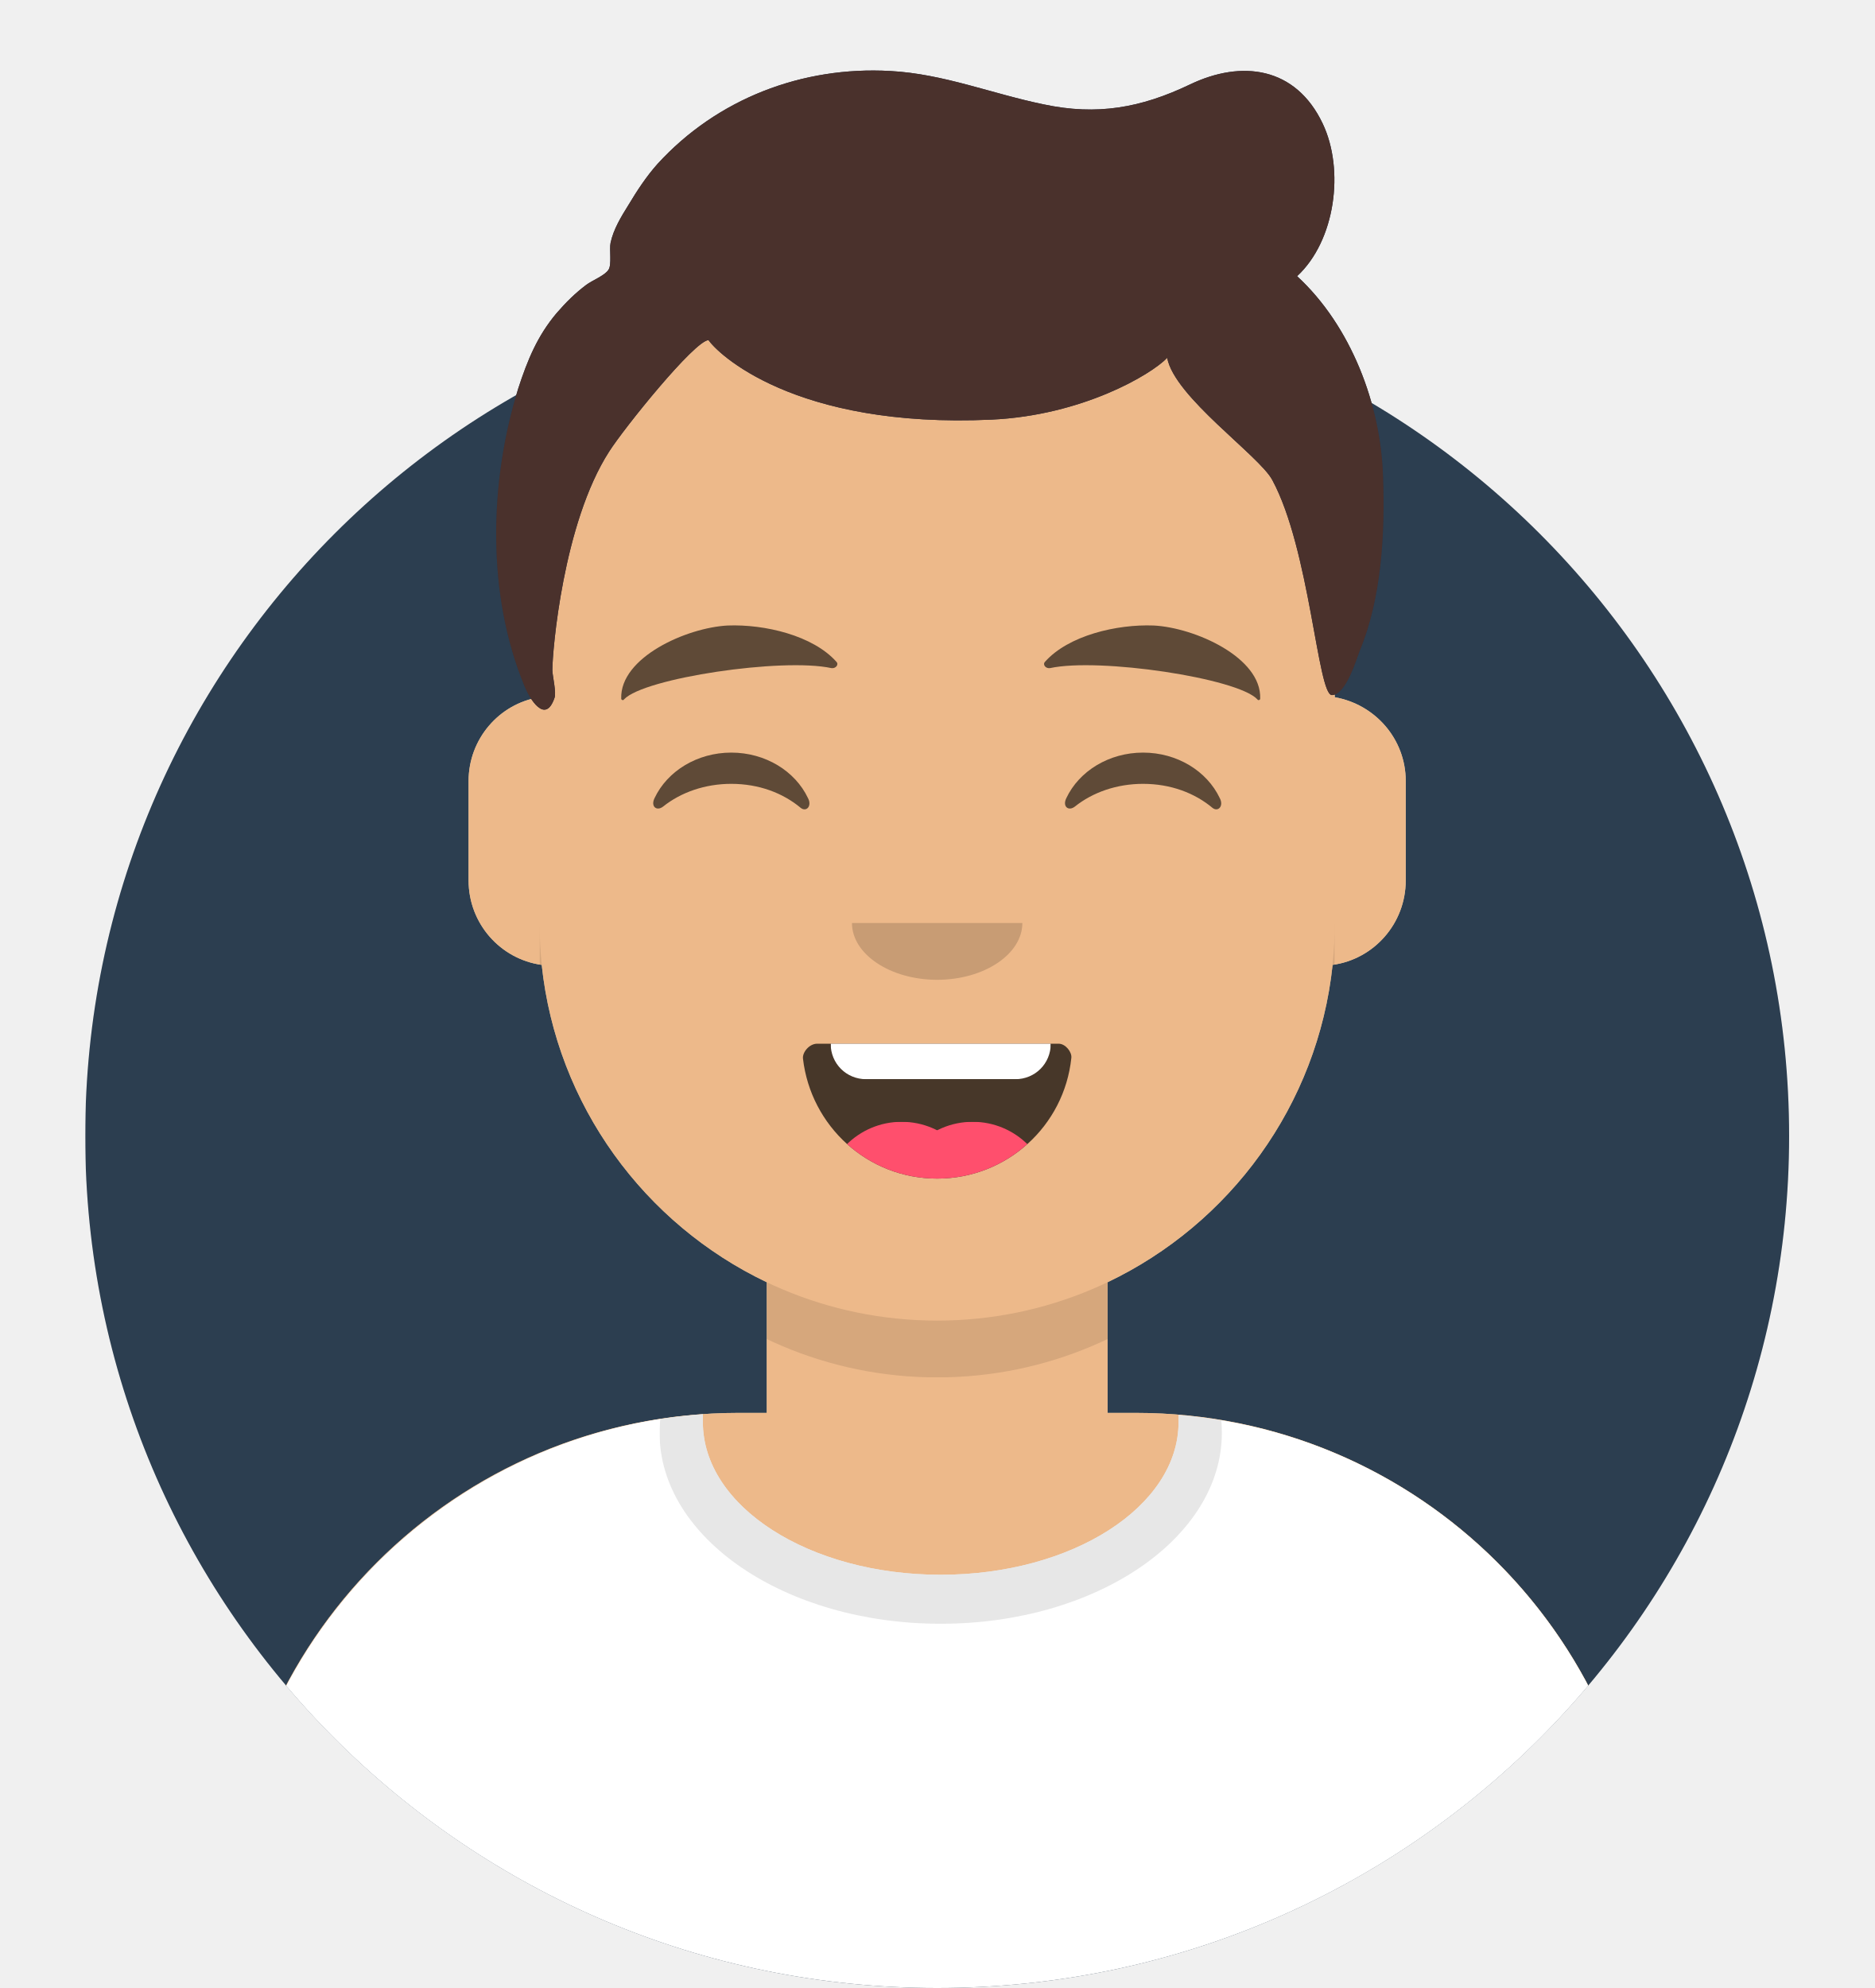
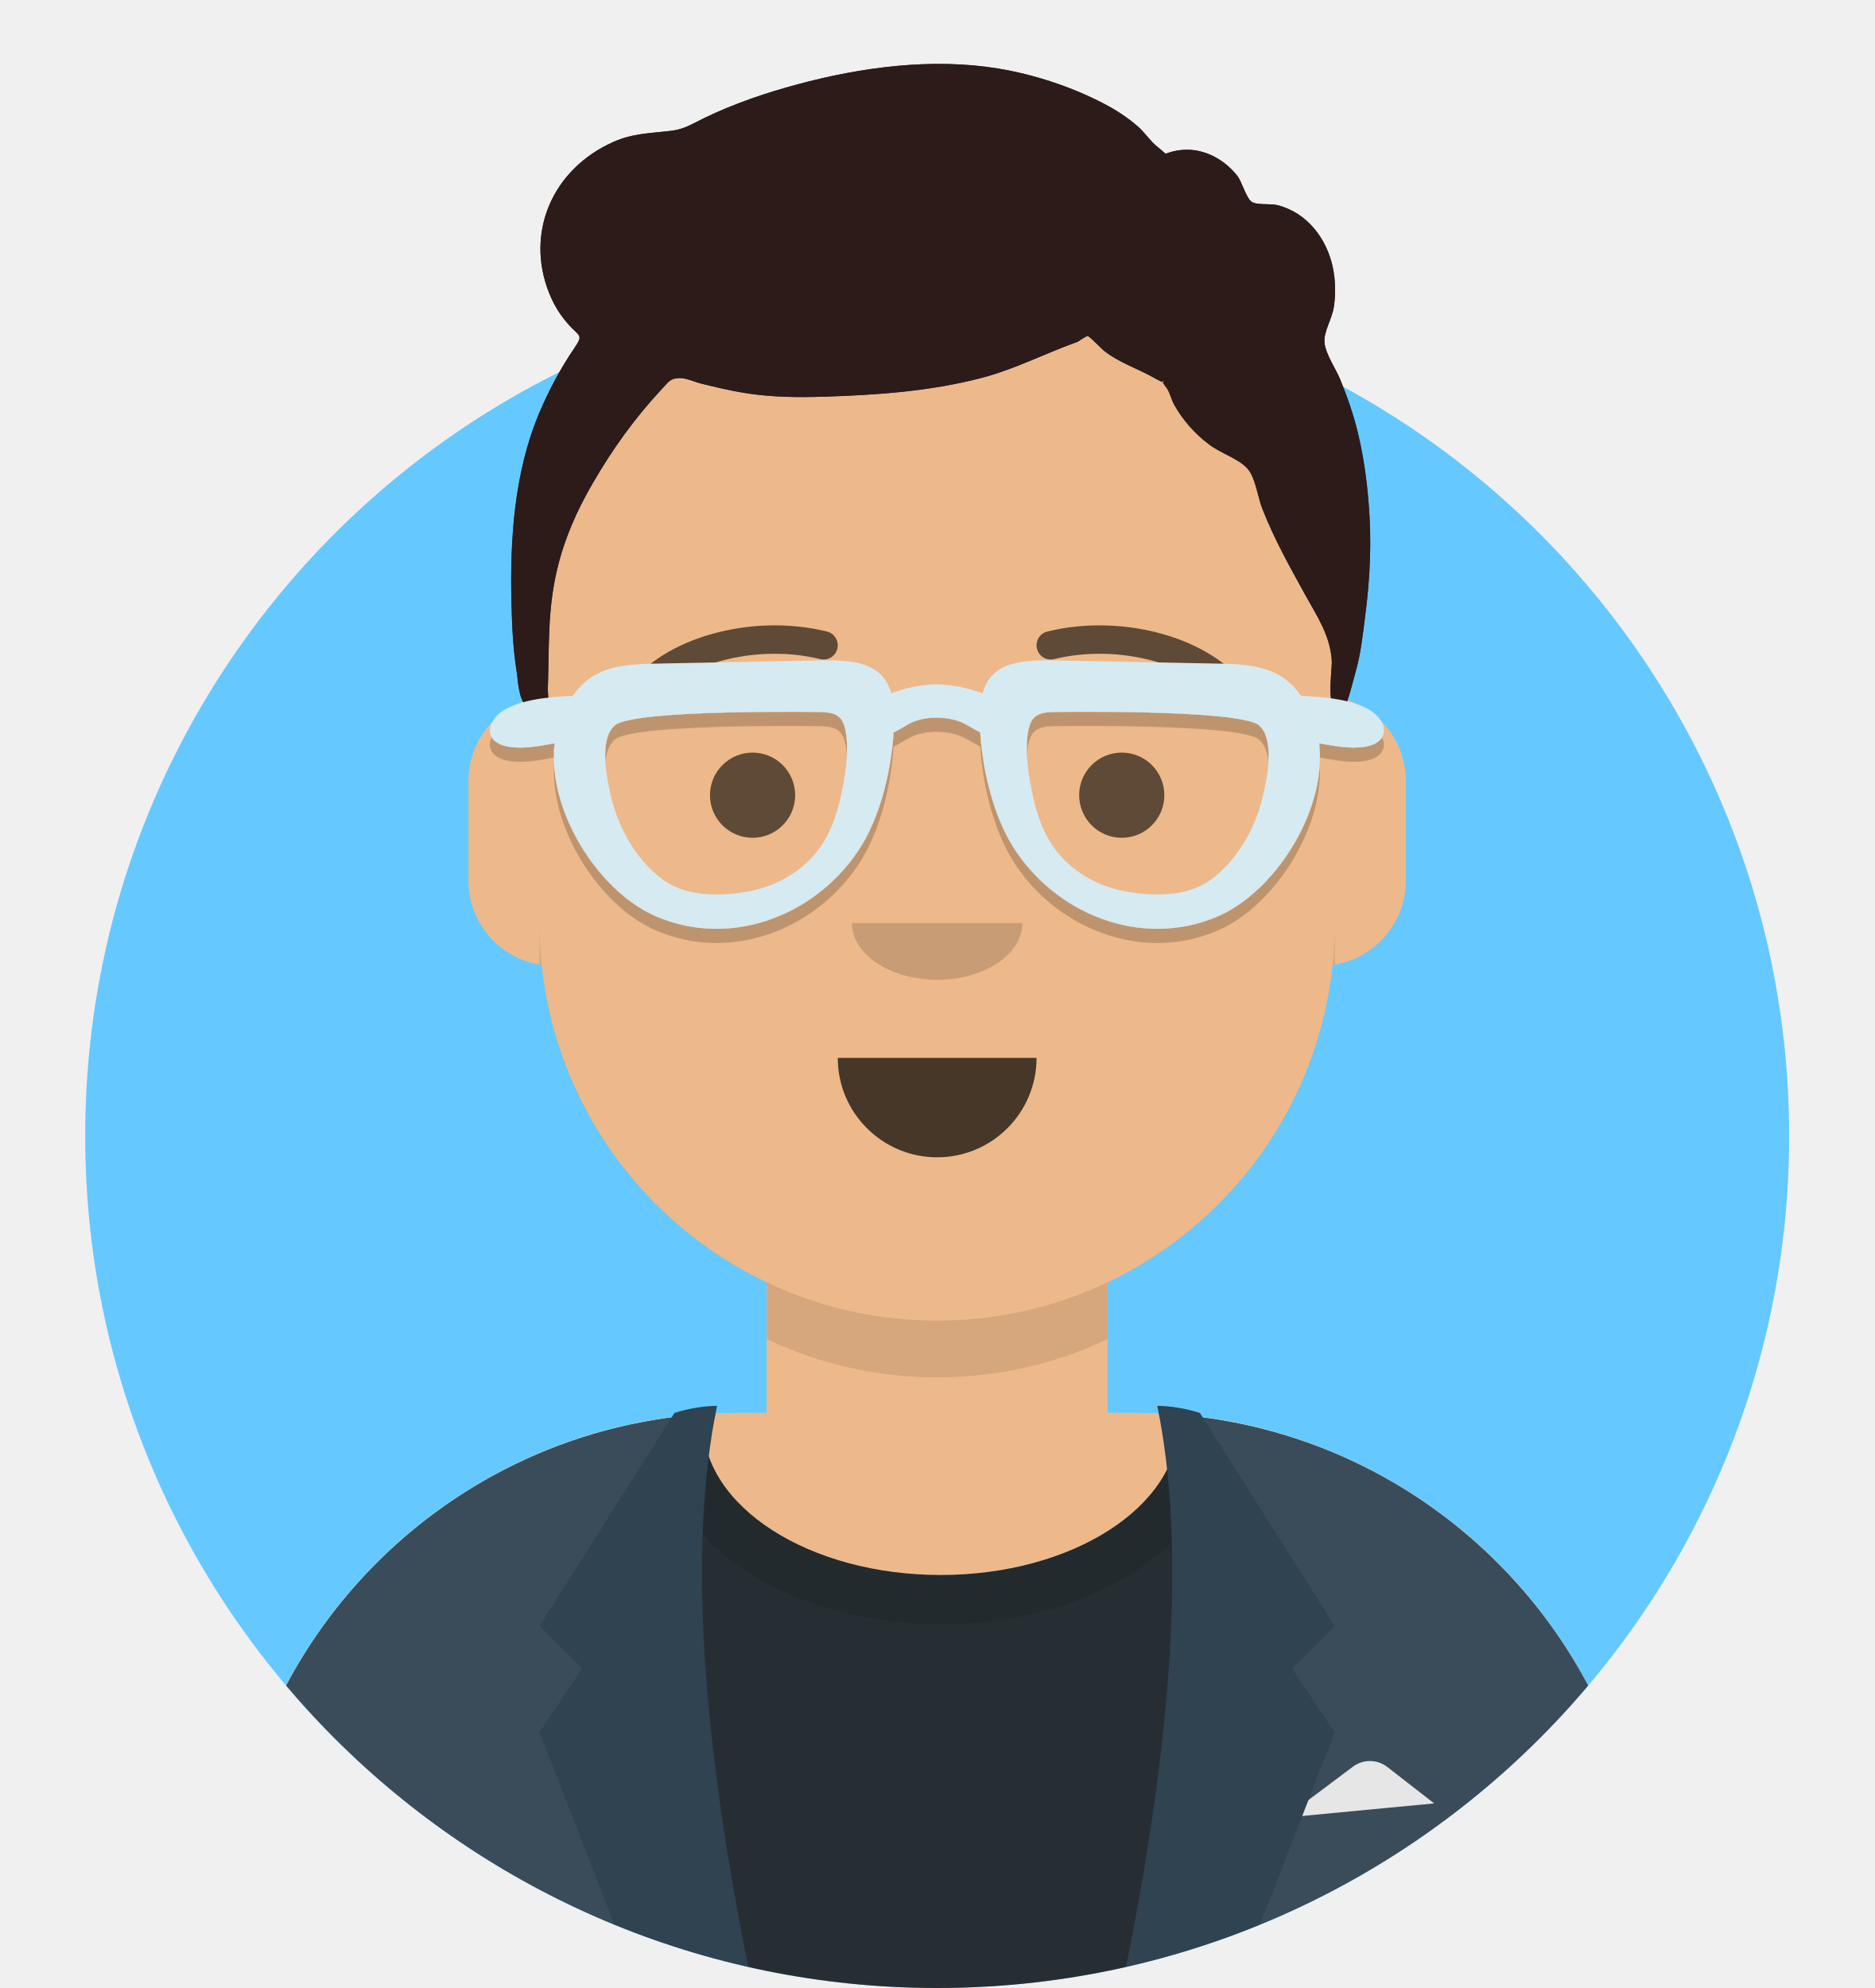
- <svg xmlns="http://www.w3.org/2000/svg" version="1.1" id="Layer_1" x="0px" y="0px" viewBox="0 0 264 280" style="enable-background:new 0 0 264 280;" xml:space="preserve">
-   <style type="text/css">
- 	.st0{fill-rule:evenodd;clip-rule:evenodd;fill:#E6E6E6;}
- 	.st1{filter:url(#Adobe_OpacityMaskFilter);}
- 	.st2{fill-rule:evenodd;clip-rule:evenodd;fill:#FFFFFF;}
- 	.st3{mask:url(#mask-2_1_);}
- 	.st4{fill-rule:evenodd;clip-rule:evenodd;fill:#2C3E50;}
- 	.st5{filter:url(#Adobe_OpacityMaskFilter_1_);}
- 	.st6{mask:url(#mask-4_1_);}
- 	.st7{fill-rule:evenodd;clip-rule:evenodd;fill:#D0C6AC;}
- 	.st8{filter:url(#Adobe_OpacityMaskFilter_2_);}
- 	.st9{mask:url(#mask-6_1_);}
- 	.st10{fill-rule:evenodd;clip-rule:evenodd;fill:#EDB98A;}
- 	.st11{filter:url(#Adobe_OpacityMaskFilter_3_);}
- 	.st12{mask:url(#mask-6_2_);fill-rule:evenodd;clip-rule:evenodd;fill-opacity:0.1;}
- 	.st13{filter:url(#Adobe_OpacityMaskFilter_4_);}
- 	.st14{mask:url(#react-mask-952_1_);}
- 	.st15{filter:url(#Adobe_OpacityMaskFilter_5_);}
- 	.st16{opacity:0.6;mask:url(#react-mask-952_2_);}
- 	.st17{fill-rule:evenodd;clip-rule:evenodd;fill-opacity:0.16;}
- 	.st18{fill-rule:evenodd;clip-rule:evenodd;fill-opacity:0.7;}
- 	.st19{filter:url(#Adobe_OpacityMaskFilter_6_);}
- 	.st20{mask:url(#react-mask-934_1_);fill-rule:evenodd;clip-rule:evenodd;fill:#FFFFFF;}
- 	.st21{filter:url(#Adobe_OpacityMaskFilter_7_);}
- 	.st22{mask:url(#react-mask-934_2_);}
- 	.st23{fill-rule:evenodd;clip-rule:evenodd;fill:#FF4F6D;}
- 	.st24{fill-rule:evenodd;clip-rule:evenodd;fill-opacity:0.6;}
- 	.st25{filter:url(#Adobe_OpacityMaskFilter_8_);}
- 	.st26{mask:url(#react-mask-925_1_);}
- 	.st27{fill-rule:evenodd;clip-rule:evenodd;fill:#28354B;}
- 	.st28{filter:url(#Adobe_OpacityMaskFilter_9_);}
- 	.st29{mask:url(#react-mask-924_1_);}
- 	.st30{fill-rule:evenodd;clip-rule:evenodd;fill:#4A312C;}
- </style>
-   <g>
-     <g transform="translate(-825, -1100)">
+ <svg xmlns="http://www.w3.org/2000/svg" xmlns:xlink="http://www.w3.org/1999/xlink" width="264px" height="280px" viewBox="0 0 264 280" version="1.1">
+   <defs>
+     <circle id="path-1" cx="120" cy="120" r="120" />
+     <path d="M12,160 C12,226.274 65.726,280 132,280 C198.274,280 252,226.274 252,160 L264,160 L264,-1.42108547e-14 L-3.19744231e-14,-1.42108547e-14 L-3.19744231e-14,160 L12,160 Z" id="path-3" />
+     <path d="M124,144.611 L124,163 L128,163 L128,163 C167.765,163 200,195.235 200,235 L200,244 L0,244 L0,235 C-4.86974701e-15,195.235 32.235,163 72,163 L72,163 L76,163 L76,144.611 C58.763,136.422 46.372,119.687 44.305,99.881 C38.48,99.058 34,94.052 34,88 L34,74 C34,68.054 38.325,63.118 44,62.166 L44,56 L44,56 C44,25.072 69.072,5.68137151e-15 100,0 L100,0 L100,0 C130.928,-5.68137151e-15 156,25.072 156,56 L156,62.166 C161.675,63.118 166,68.054 166,74 L166,88 C166,94.052 161.52,99.058 155.695,99.881 C153.628,119.687 141.237,136.422 124,144.611 Z" id="path-5" />
+   </defs>
+   <g id="Avataaar" stroke="none" stroke-width="1" fill="none" fill-rule="evenodd">
+     <g transform="translate(-825, -1100)" id="Avataaar/Circle">
      <g transform="translate(825, 1100)">
-         <g id="Circle" transform="translate(12, 40)">
-           <g id="Circle-Background">
-             <circle class="st0" cx="120" cy="120" r="120" />
-           </g>
-           <defs>
-             <filter id="Adobe_OpacityMaskFilter" filterUnits="userSpaceOnUse" x="0" y="0" width="240" height="240">
-               <feColorMatrix type="matrix" values="1 0 0 0 0  0 1 0 0 0  0 0 1 0 0  0 0 0 1 0" />
-             </filter>
-           </defs>
-           <mask maskUnits="userSpaceOnUse" x="0" y="0" width="240" height="240" id="mask-2_1_">
-             <g class="st1">
-               <circle id="path-1_1_" class="st2" cx="120" cy="120" r="120" />
-             </g>
+         <g id="Circle" stroke-width="1" fill-rule="evenodd" transform="translate(12, 40)">
+           <mask id="mask-2" fill="white">
+             <use xlink:href="#path-1" />
          </mask>
-           <g class="st3">
-             <rect class="st4" width="240" height="240" />
+           <use id="Circle-Background" fill="#E6E6E6" xlink:href="#path-1" />
+           <g id="Color/Palette/Blue-01" mask="url(#mask-2)" fill="#65C9FF">
+             <rect id="🖍Color" x="0" y="0" width="240" height="240" />
          </g>
        </g>
-         <g id="Mask">
- 			</g>
-         <defs>
-           <filter id="Adobe_OpacityMaskFilter_1_" filterUnits="userSpaceOnUse" x="-1" y="0" width="265" height="280">
-             <feColorMatrix type="matrix" values="1 0 0 0 0  0 1 0 0 0  0 0 1 0 0  0 0 0 1 0" />
-           </filter>
-         </defs>
-         <mask maskUnits="userSpaceOnUse" x="-1" y="0" width="265" height="280" id="mask-4_1_">
-           <g class="st5">
-             <path id="path-3_1_" class="st2" d="M12,160c0,66.3,53.7,120,120,120s120-53.7,120-120h12V0H0v160H12z" />
-           </g>
+         <mask id="mask-4" fill="white">
+           <use xlink:href="#path-3" />
        </mask>
-         <g id="Avataaar" class="st6">
+         <g id="Mask" />
+         <g id="Avataaar" stroke-width="1" fill-rule="evenodd" mask="url(#mask-4)">
          <g id="Body" transform="translate(32, 36)">
-             <g>
-               <path class="st7" d="M124,144.6V163h4l0,0c39.8,0,72,32.2,72,72v9H0v-9c0-39.8,32.2-72,72-72l0,0h4v-18.4        c-17.2-8.2-29.6-24.9-31.7-44.7C38.5,99.1,34,94.1,34,88V74c0-5.9,4.3-10.9,10-11.8V56l0,0c0-30.9,25.1-56,56-56l0,0l0,0        c30.9,0,56,25.1,56,56v6.2c5.7,1,10,5.9,10,11.8v14c0,6.1-4.5,11.1-10.3,11.9C153.6,119.7,141.2,136.4,124,144.6z" />
-             </g>
-             <defs>
-               <filter id="Adobe_OpacityMaskFilter_2_" filterUnits="userSpaceOnUse" x="-32" y="0" width="264" height="244">
-                 <feColorMatrix type="matrix" values="1 0 0 0 0  0 1 0 0 0  0 0 1 0 0  0 0 0 1 0" />
-               </filter>
-             </defs>
-             <mask maskUnits="userSpaceOnUse" x="-32" y="0" width="264" height="244" id="mask-6_1_">
-               <g class="st8">
-                 <path id="path-5_1_" class="st2" d="M124,144.6V163h4l0,0c39.8,0,72,32.2,72,72v9H0v-9c0-39.8,32.2-72,72-72l0,0h4v-18.4         c-17.2-8.2-29.6-24.9-31.7-44.7C38.5,99.1,34,94.1,34,88V74c0-5.9,4.3-10.9,10-11.8V56l0,0c0-30.9,25.1-56,56-56l0,0l0,0         c30.9,0,56,25.1,56,56v6.2c5.7,1,10,5.9,10,11.8v14c0,6.1-4.5,11.1-10.3,11.9C153.6,119.7,141.2,136.4,124,144.6z" />
-               </g>
+             <mask id="mask-6" fill="white">
+               <use xlink:href="#path-5" />
            </mask>
-             <g class="st9">
-               <g id="Color" transform="translate(-32, 0)">
-                 <rect class="st10" width="264" height="244" />
+             <use fill="#D0C6AC" xlink:href="#path-5" />
+             <g id="Skin/👶🏽-03-Brown" mask="url(#mask-6)" fill="#EDB98A">
+               <g transform="translate(-32, 0)" id="Color">
+                 <rect x="0" y="0" width="264" height="244" />
              </g>
            </g>
+             <path d="M156,79 L156,102 C156,132.928 130.928,158 100,158 C69.072,158 44,132.928 44,102 L44,79 L44,94 C44,124.928 69.072,150 100,150 C130.928,150 156,124.928 156,94 L156,79 Z" id="Neck-Shadow" fill-opacity="0.1" fill="#000000" mask="url(#mask-6)" />
+           </g>
+           <g id="Clothing/Blazer-+-Shirt" transform="translate(0, 170)">
            <defs>
-               <filter id="Adobe_OpacityMaskFilter_3_" filterUnits="userSpaceOnUse" x="44" y="79" width="112" height="79">
-                 <feColorMatrix type="matrix" values="1 0 0 0 0  0 1 0 0 0  0 0 1 0 0  0 0 0 1 0" />
-               </filter>
+               <path d="M133.96,0.295 C170.936,3.325 200,34.294 200,72.052 L200,81 L0,81 L0,72.052 C1.22536245e-14,33.953 29.592,2.765 67.045,0.22 C67.015,0.593 67,0.969 67,1.348 C67,13.211 81.998,22.828 100.5,22.828 C119.002,22.828 134,13.211 134,1.348 C134,0.995 133.987,0.644 133.96,0.295 Z" id="react-path-34" />
            </defs>
-             <mask maskUnits="userSpaceOnUse" x="44" y="79" width="112" height="79" id="mask-6_2_">
-               <g class="st11">
-                 <path id="path-5_2_" class="st2" d="M124,144.6V163h4l0,0c39.8,0,72,32.2,72,72v9H0v-9c0-39.8,32.2-72,72-72l0,0h4v-18.4         c-17.2-8.2-29.6-24.9-31.7-44.7C38.5,99.1,34,94.1,34,88V74c0-5.9,4.3-10.9,10-11.8V56l0,0c0-30.9,25.1-56,56-56l0,0l0,0         c30.9,0,56,25.1,56,56v6.2c5.7,1,10,5.9,10,11.8v14c0,6.1-4.5,11.1-10.3,11.9C153.6,119.7,141.2,136.4,124,144.6z" />
+             <g id="Shirt" transform="translate(32, 29)">
+               <mask id="react-mask-35" fill="white">
+                 <use xlink:href="#react-path-34" />
+               </mask>
+               <use id="Clothes" fill="#E6E6E6" xlink:href="#react-path-34" />
+               <g id="Color/Palette/Black" mask="url(#react-mask-35)" fill="#262E33">
+                 <g transform="translate(-32, -29)" id="🖍Color">
+                   <rect x="0" y="0" width="264" height="110" />
+                 </g>
              </g>
-             </mask>
-             <path id="Neck-Shadow" class="st12" d="M156,79v23c0,30.9-25.1,56-56,56s-56-25.1-56-56V79v15c0,30.9,25.1,56,56,56       s56-25.1,56-56V79z" />
+               <g id="Shadowy" opacity="0.6" mask="url(#react-mask-35)" fill-opacity="0.16" fill="#000000">
+                 <g transform="translate(60, -25)" id="Hola-👋🏼">
+                   <ellipse cx="40.5" cy="27.848" rx="39.635" ry="26.914" />
+                 </g>
+               </g>
+             </g>
+             <g id="Blazer" transform="translate(32, 28)">
+               <path d="M68.785,1.122 C30.512,2.804 -1.89486556e-14,34.365 -1.42108547e-14,73.052 L0,73.052 L0,82 L69.362,82 C65.961,69.92 64,55.709 64,40.5 C64,26.173 65.74,12.731 68.785,1.122 Z M131.638,82 L200,82 L200,73.052 C200,34.707 170.025,3.363 132.229,1.174 C135.265,12.771 137,26.194 137,40.5 C137,55.709 135.039,69.92 131.638,82 Z" id="Saco" fill="#3A4C5A" />
+               <path d="M149,58 L158.556,50.833 L158.556,50.833 C159.999,49.751 161.988,49.768 163.412,50.876 L170,56 L149,58 Z" id="Pocket-hanky" fill="#E6E6E6" />
+               <path d="M69,1.13686838e-13 C65,19.333 66.667,46.667 74,82 L58,82 L44,46 L50,37 L44,31 L63,1 C65.028,0.369 67.028,0.036 69,1.13686838e-13 Z" id="Wing" fill="#2F4351" />
+               <path d="M151,1.13686838e-13 C147,19.333 148.667,46.667 156,82 L140,82 L126,46 L132,37 L126,31 L145,1 C147.028,0.369 149.028,0.036 151,1.13686838e-13 Z" id="Wing" fill="#2F4351" transform="translate(141, 41) scale(-1, 1) translate(-141, -41) " />
+             </g>
          </g>
-           <g transform="translate(0, 170)">
-             <g id="Clothes">
-               <path class="st0" d="M166,29.3c37,3,66,34,66,71.8v8.9H32v-8.9C32,63,61.6,31.8,99,29.2c0,0.4,0,0.7,0,1.1        c0,11.9,15,21.5,33.5,21.5S166,42.2,166,30.3C166,30,166,29.6,166,29.3z" />
+           <g id="Face" transform="translate(76, 82)" fill="#000000">
+             <g id="Mouth/Default" transform="translate(2, 52)" fill-opacity="0.7">
+               <path d="M40,15 C40,22.732 46.268,29 54,29 L54,29 C61.732,29 68,22.732 68,15" id="Mouth" />
            </g>
-             <defs>
-               <filter id="Adobe_OpacityMaskFilter_4_" filterUnits="userSpaceOnUse" x="0" y="0" width="264" height="110">
-                 <feColorMatrix type="matrix" values="1 0 0 0 0  0 1 0 0 0  0 0 1 0 0  0 0 0 1 0" />
-               </filter>
-             </defs>
-             <mask maskUnits="userSpaceOnUse" x="0" y="0" width="264" height="110" id="react-mask-952_1_">
-               <g class="st13">
-                 <path id="react-path-951_1_" class="st2" d="M166,29.3c37,3,66,34,66,71.8v8.9H32v-8.9C32,63,61.6,31.8,99,29.2         c0,0.4,0,0.7,0,1.1c0,11.9,15,21.5,33.5,21.5S166,42.2,166,30.3C166,30,166,29.6,166,29.3z" />
-               </g>
-             </mask>
-             <g class="st14">
-               <rect class="st2" width="264" height="110" />
+             <g id="Nose/Default" transform="translate(28, 40)" fill-opacity="0.16">
+               <path d="M16,8 C16,12.418 21.373,16 28,16 L28,16 C34.627,16 40,12.418 40,8" id="Nose" />
            </g>
-             <defs>
-               <filter id="Adobe_OpacityMaskFilter_5_" filterUnits="userSpaceOnUse" x="92.9" y="4.9" width="79.3" height="53.8">
-                 <feColorMatrix type="matrix" values="1 0 0 0 0  0 1 0 0 0  0 0 1 0 0  0 0 0 1 0" />
-               </filter>
-             </defs>
-             <mask maskUnits="userSpaceOnUse" x="92.9" y="4.9" width="79.3" height="53.8" id="react-mask-952_2_">
-               <g class="st15">
-                 <path id="react-path-951_2_" class="st2" d="M166,29.3c37,3,66,34,66,71.8v8.9H32v-8.9C32,63,61.6,31.8,99,29.2         c0,0.4,0,0.7,0,1.1c0,11.9,15,21.5,33.5,21.5S166,42.2,166,30.3C166,30,166,29.6,166,29.3z" />
-               </g>
-             </mask>
-             <g id="Shadowy" class="st16">
-               <g transform="translate(92, 4)">
-                 <ellipse class="st17" cx="40.5" cy="27.8" rx="39.6" ry="26.9" />
+             <g id="Eyes/Default-😀" transform="translate(0, 8)" fill-opacity="0.6">
+               <circle id="Eye" cx="30" cy="22" r="6" />
+               <circle id="Eye" cx="82" cy="22" r="6" />
+             </g>
+             <g id="Eyebrow/Outline/Default" fill-opacity="0.6">
+               <g id="I-Browse" transform="translate(12, 6)">
+                 <path d="M3.63,11.159 C7.545,5.65 18.278,2.561 27.523,4.831 C28.596,5.095 29.679,4.439 29.942,3.366 C30.206,2.293 29.55,1.21 28.477,0.947 C17.74,-1.69 5.312,1.887 0.37,8.841 C-0.27,9.742 -0.059,10.99 0.841,11.63 C1.742,12.27 2.99,12.059 3.63,11.159 Z" id="Eyebrow" fill-rule="nonzero" />
+                 <path d="M61.63,11.159 C65.545,5.65 76.278,2.561 85.523,4.831 C86.596,5.095 87.679,4.439 87.942,3.366 C88.206,2.293 87.55,1.21 86.477,0.947 C75.74,-1.69 63.312,1.887 58.37,8.841 C57.73,9.742 57.941,10.99 58.841,11.63 C59.742,12.27 60.99,12.059 61.63,11.159 Z" id="Eyebrow" fill-rule="nonzero" transform="translate(73.00015, 6.039198) scale(-1, 1) translate(-73.00015, -6.039198) " />
              </g>
            </g>
          </g>
-           <g id="Face" transform="translate(76, 82)">
-             <g transform="translate(2, 52)">
-               <g id="Mouth">
-                 <path class="st18" d="M35.1,15.1C36.2,24.6,44.2,32,54,32c9.8,0,17.9-7.4,18.9-17c0.1-0.8-0.8-2-1.8-2c-14.9,0-26.3,0-34,0         C36,13,35,14.2,35.1,15.1z" />
-               </g>
-               <defs>
-                 <filter id="Adobe_OpacityMaskFilter_6_" filterUnits="userSpaceOnUse" x="39" y="2" width="31" height="16">
-                   <feColorMatrix type="matrix" values="1 0 0 0 0  0 1 0 0 0  0 0 1 0 0  0 0 0 1 0" />
-                 </filter>
-               </defs>
-               <mask maskUnits="userSpaceOnUse" x="39" y="2" width="31" height="16" id="react-mask-934_1_">
-                 <g class="st19">
-                   <path id="react-path-933_1_" class="st2" d="M35.1,15.1C36.2,24.6,44.2,32,54,32c9.8,0,17.9-7.4,18.9-17          c0.1-0.8-0.8-2-1.8-2c-14.9,0-26.3,0-34,0C36,13,35,14.2,35.1,15.1z" />
-                 </g>
-               </mask>
-               <path id="Teeth" class="st20" d="M44,2h21c2.8,0,5,2.2,5,5v6c0,2.8-2.2,5-5,5H44c-2.8,0-5-2.2-5-5V7C39,4.2,41.2,2,44,2z" />
-               <defs>
-                 <filter id="Adobe_OpacityMaskFilter_7_" filterUnits="userSpaceOnUse" x="38" y="24" width="32" height="22">
-                   <feColorMatrix type="matrix" values="1 0 0 0 0  0 1 0 0 0  0 0 1 0 0  0 0 0 1 0" />
-                 </filter>
-               </defs>
-               <mask maskUnits="userSpaceOnUse" x="38" y="24" width="32" height="22" id="react-mask-934_2_">
-                 <g class="st21">
-                   <path id="react-path-933_2_" class="st2" d="M35.1,15.1C36.2,24.6,44.2,32,54,32c9.8,0,17.9-7.4,18.9-17          c0.1-0.8-0.8-2-1.8-2c-14.9,0-26.3,0-34,0C36,13,35,14.2,35.1,15.1z" />
-                 </g>
-               </mask>
-               <g id="Tongue" class="st22">
-                 <g transform="translate(38, 24)">
-                   <circle class="st23" cx="11" cy="11" r="11" />
-                   <circle class="st23" cx="21" cy="11" r="11" />
-                 </g>
-               </g>
-             </g>
-             <g transform="translate(28, 40)">
-               <path id="Nose" class="st17" d="M16,8c0,4.4,5.4,8,12,8l0,0c6.6,0,12-3.6,12-8" />
-             </g>
-             <g transform="translate(0, 8)">
-               <path id="Squint" class="st24" d="M16.2,22.4C18,18.6,22.2,16,27,16c4.8,0,9,2.6,10.8,6.4c0.6,1.1-0.2,2-1,1.4        c-2.5-2.1-5.9-3.4-9.8-3.4c-3.7,0-7.1,1.2-9.6,3.2C16.5,24.3,15.6,23.6,16.2,22.4z" />
-               <path class="st24" d="M74.2,22.4C76,18.6,80.2,16,85,16c4.8,0,9,2.6,10.8,6.4c0.6,1.1-0.2,2-1,1.4c-2.5-2.1-5.9-3.4-9.8-3.4        c-3.7,0-7.1,1.2-9.6,3.2C74.5,24.3,73.6,23.6,74.2,22.4z" />
-             </g>
-             <g>
-               <path id="Eyebrow" class="st24" d="M26.5,6.1c-5.8,0.3-15.2,4.5-15,10.3c0,0.2,0.3,0.3,0.4,0.1c2.8-3,22.3-5.9,29.2-4.4        c0.6,0.1,1.1-0.5,0.7-0.9C38.5,7.5,31.7,5.9,26.5,6.1" />
-               <path class="st24" d="M86.5,6.1c5.8,0.3,15.2,4.5,15,10.3c0,0.2-0.3,0.3-0.4,0.1c-2.8-3-22.3-5.9-29.2-4.4        c-0.6,0.1-1.1-0.5-0.7-0.9C74.5,7.5,81.3,5.9,86.5,6.1" />
-             </g>
-           </g>
-           <g id="Top">
+           <g id="Top" stroke-width="1" fill-rule="evenodd">
            <defs>
-               <filter id="Adobe_OpacityMaskFilter_8_" filterUnits="userSpaceOnUse" x="-1" y="0" width="264" height="280">
-                 <feColorMatrix type="matrix" values="1 0 0 0 0  0 1 0 0 0  0 0 1 0 0  0 0 0 1 0" />
+               <rect id="react-path-21" x="0" y="0" width="264" height="280" />
+               <path d="M94.252,52.022 C94.375,51.968 94.07,51.947 93.336,51.96 C94.228,51.958 94.533,51.979 94.252,52.022 M86.117,36.302 C86.115,36.282 86.134,36.453 86.117,36.302 M193.765,70.766 C193.501,67.449 193.033,64.152 192.247,60.911 C191.622,58.335 190.769,55.878 189.76,53.42 C189.151,51.935 187.728,49.896 187.56,48.294 C187.395,46.717 188.627,44.969 188.889,43.132 C189.144,41.345 189.101,39.465 188.734,37.694 C187.901,33.671 185.14,29.93 180.877,28.881 C179.925,28.647 177.913,28.936 177.241,28.382 C176.47,27.746 175.933,25.581 175.235,24.712 C173.244,22.236 170.14,20.642 166.866,21.198 C164.455,21.607 165.839,22.105 164.032,20.686 C163.027,19.898 162.276,18.693 161.3,17.839 C159.833,16.556 158.15,15.458 156.408,14.557 C151.851,12.199 146.654,10.485 141.564,9.649 C132.279,8.125 122.369,9.454 113.369,11.869 C108.89,13.07 104.382,14.595 100.222,16.612 C98.439,17.476 97.409,18.194 95.549,18.42 C92.621,18.777 90.14,18.759 87.366,20.001 C78.83,23.823 74.985,32.69 78.307,41.175 C78.975,42.882 79.88,44.38 81.127,45.759 C82.647,47.439 83.198,47.109 81.888,49.041 C79.929,51.931 78.278,55.013 76.933,58.213 C73.404,66.615 72.814,76.077 73.044,85.037 C73.124,88.174 73.259,91.35 73.753,94.456 C73.967,95.801 74.027,98.329 75.035,99.327 C75.547,99.833 76.276,100.115 77.004,99.914 C78.713,99.44 78.125,98.179 78.165,97.008 C78.365,91.124 78.095,85.919 79.494,80.106 C80.528,75.812 82.25,71.911 84.483,68.071 C87.321,63.187 90.386,58.898 94.29,54.716 C95.207,53.732 95.408,53.315 96.639,53.244 C97.571,53.19 98.934,53.828 99.84,54.049 C101.838,54.536 103.839,55.017 105.873,55.345 C109.613,55.948 113.317,55.989 117.09,55.87 C124.516,55.638 131.975,55.117 139.175,53.247 C143.957,52.005 148.197,49.776 152.777,48.142 C152.859,48.113 154.007,47.295 154.208,47.328 C154.489,47.375 156.185,49.154 156.471,49.378 C158.697,51.124 161.138,51.857 163.541,53.208 C166.505,54.875 163.635,52.49 165.269,54.567 C165.746,55.172 165.99,56.293 166.372,56.978 C167.588,59.161 169.28,61.08 171.303,62.602 C173.258,64.073 176.196,64.783 177.193,66.697 C177.962,68.174 178.221,70.181 178.841,71.758 C180.469,75.893 182.618,79.749 184.767,83.644 C186.499,86.783 188.392,89.525 188.585,93.112 C188.652,94.36 187.464,101.849 190.358,99.572 C190.787,99.234 191.711,95.416 191.901,94.768 C192.673,92.135 192.947,89.387 193.296,86.682 C193.99,81.302 194.219,76.184 193.765,70.766" id="react-path-20" />
+               <filter x="-0.8%" y="-2.0%" width="101.5%" height="108.0%" filterUnits="objectBoundingBox" id="react-filter-17">
+                 <feOffset dx="0" dy="2" in="SourceAlpha" result="shadowOffsetOuter1" />
+                 <feColorMatrix values="0 0 0 0 0   0 0 0 0 0   0 0 0 0 0  0 0 0 0.16 0" type="matrix" in="shadowOffsetOuter1" result="shadowMatrixOuter1" />
+                 <feMerge>
+                   <feMergeNode in="shadowMatrixOuter1" />
+                   <feMergeNode in="SourceGraphic" />
+                 </feMerge>
              </filter>
            </defs>
-             <mask maskUnits="userSpaceOnUse" x="-1" y="0" width="264" height="280" id="react-mask-925_1_">
-               <g class="st25">
-                 <rect id="react-path-927_1_" class="st2" width="264" height="280" />
-               </g>
+             <mask id="react-mask-19" fill="white">
+               <use xlink:href="#react-path-21" />
            </mask>
-             <g class="st26">
+             <g id="Mask" />
+             <g id="Top/Short-Hair/Short-Curly" mask="url(#react-mask-19)">
              <g transform="translate(-1, 0)">
-                 <g id="Short-Hair">
-                   <path class="st27" d="M183.7,38.9c5.4-5,6.7-15,3.6-21.5c-3.8-8-11.4-9-18.7-5.5c-6.9,3.3-13.1,4.4-20.6,2.8          c-7.3-1.5-14.1-4.3-21.6-4.7C114,9.3,102,13.9,93.6,23.1c-1.6,1.8-2.9,3.8-4.1,5.8c-1,1.6-2.1,3.4-2.5,5.3          c-0.2,0.9,0.2,3.1-0.3,3.8c-0.5,0.8-2.3,1.5-3.1,2.1c-1.6,1.2-2.9,2.5-4.2,4c-2.7,3.2-4.1,6.6-5.4,10.6          c-4.1,13.2-4.5,29,0.9,42c0.7,1.7,2.9,5.4,4.2,1.6c0.3-0.7-0.3-3.2-0.3-3.9c0-2.7,1.5-20.7,8-30.8c2.1-3.3,12-15.6,14-15.7          c1.1,1.7,11.9,12.5,39.9,11.2c12.7-0.6,22.4-6.3,24.7-8.7c1,5.5,13,13.8,14.8,17.2c5.3,9.8,6.4,30.3,8.4,30.3          s3.5-5.2,3.9-6.2c3.1-7.4,3.6-16.6,3.3-24.6C195.5,57,191.3,45.9,183.7,38.9z" />
+                 <mask id="react-mask-18" fill="white">
+                   <use xlink:href="#react-path-20" />
+                 </mask>
+                 <use id="Short-Hair" stroke="none" fill="#28354B" fill-rule="evenodd" xlink:href="#react-path-20" />
+                 <g id="Skin/👶🏽-03-Brown" mask="url(#react-mask-18)" fill="#2C1B18">
+                   <g transform="translate(0, 0) " id="Color">
+                     <rect x="0" y="0" width="264" height="280" />
+                   </g>
                </g>
-                 <defs>
-                   <filter id="Adobe_OpacityMaskFilter_9_" filterUnits="userSpaceOnUse" x="0" y="0" width="264" height="280">
-                     <feColorMatrix type="matrix" values="1 0 0 0 0  0 1 0 0 0  0 0 1 0 0  0 0 0 1 0" />
-                   </filter>
-                 </defs>
-                 <mask maskUnits="userSpaceOnUse" x="0" y="0" width="264" height="280" id="react-mask-924_1_">
-                   <g class="st28">
-                     <path id="react-path-926_1_" class="st2" d="M183.7,38.9c5.4-5,6.7-15,3.6-21.5c-3.8-8-11.4-9-18.7-5.5           c-6.9,3.3-13.1,4.4-20.6,2.8c-7.3-1.5-14.1-4.3-21.6-4.7C114,9.3,102,13.9,93.6,23.1c-1.6,1.8-2.9,3.8-4.1,5.8           c-1,1.6-2.1,3.4-2.5,5.3c-0.2,0.9,0.2,3.1-0.3,3.8c-0.5,0.8-2.3,1.5-3.1,2.1c-1.6,1.2-2.9,2.5-4.2,4           c-2.7,3.2-4.1,6.6-5.4,10.6c-4.1,13.2-4.5,29,0.9,42c0.7,1.7,2.9,5.4,4.2,1.6c0.3-0.7-0.3-3.2-0.3-3.9           c0-2.7,1.5-20.7,8-30.8c2.1-3.3,12-15.6,14-15.7c1.1,1.7,11.9,12.5,39.9,11.2c12.7-0.6,22.4-6.3,24.7-8.7           c1,5.5,13,13.8,14.8,17.2c5.3,9.8,6.4,30.3,8.4,30.3s3.5-5.2,3.9-6.2c3.1-7.4,3.6-16.6,3.3-24.6           C195.5,57,191.3,45.9,183.7,38.9z" />
-                   </g>
-                 </mask>
-                 <g class="st29">
-                   <g transform="translate(0, 0) ">
-                     <rect class="st30" width="264" height="280" />
+                 <g id="Top/_Resources/Prescription-01" fill="none" transform="translate(62, 85)" stroke-width="1">
+                   <defs>
+                     <filter x="-0.8%" y="-2.4%" width="101.5%" height="109.8%" filterUnits="objectBoundingBox" id="react-filter-23">
+                       <feOffset dx="0" dy="2" in="SourceAlpha" result="shadowOffsetOuter1" />
+                       <feColorMatrix values="0 0 0 0 0   0 0 0 0 0   0 0 0 0 0  0 0 0 0.2 0" type="matrix" in="shadowOffsetOuter1" result="shadowMatrixOuter1" />
+                       <feMerge>
+                         <feMergeNode in="shadowMatrixOuter1" />
+                         <feMergeNode in="SourceGraphic" />
+                       </feMerge>
+                     </filter>
+                   </defs>
+                   <g id="Glasses" filter="url(#react-filter-23)" transform="translate(8, 8)" fill="#D6EAF2">
+                     <path d="M46.249,7.275 C48.621,7.298 49.742,7.692 50.146,10.165 C50.555,12.671 50.157,15.487 49.685,17.955 C48.965,21.723 47.767,25.415 44.978,28.169 C43.508,29.619 41.717,30.775 39.811,31.564 C38.799,31.983 37.73,32.286 36.661,32.516 C36.349,32.583 33.682,32.95 35.318,32.764 C31.501,33.199 27.36,33.182 24.172,30.753 C20.64,28.06 18.22,23.8 17.157,19.556 C16.534,17.073 15.226,11.134 17.616,9.149 C20.353,6.875 46.249,7.275 46.249,7.275 L46.249,7.275 Z M22.218,0.49 C16.777,0.678 13.147,1.634 10.463,7.069 C5.546,17.03 13.963,31.969 23.352,36.039 C34.329,40.799 46.592,35.532 52.396,26.006 C55.469,20.962 57.022,13.323 56.922,7.504 C56.795,0.076 51.607,-0.13 45.509,0.034 L22.218,0.49 Z" id="Frame-Stuff" />
+                     <path d="M79.681,7.273 C77.309,7.295 76.188,7.689 75.784,10.163 C75.374,12.668 75.772,15.485 76.244,17.952 C76.965,21.72 78.163,25.412 80.952,28.166 C82.421,29.616 84.213,30.772 86.119,31.562 C87.131,31.981 88.2,32.284 89.268,32.513 C89.581,32.58 92.247,32.948 90.612,32.761 C94.429,33.197 98.57,33.179 101.757,30.75 C105.29,28.058 107.709,23.798 108.773,19.554 C109.396,17.071 110.703,11.132 108.314,9.147 C105.576,6.872 79.681,7.273 79.681,7.273 L79.681,7.273 Z M103.712,0.488 C109.152,0.675 112.783,1.632 115.466,7.067 C120.384,17.028 111.967,31.966 102.577,36.037 C91.6,40.797 79.338,35.529 73.534,26.004 C70.461,20.96 68.907,13.321 69.007,7.501 C69.135,0.074 74.323,-0.132 80.421,0.032 L103.712,0.488 Z" id="Frame-Stuff" />
+                     <path d="M13.197,4.927 C9.785,5.118 5.886,5.164 2.69,6.639 C-0.695,8.201 -1.218,11.739 3.049,12.226 C4.971,12.446 6.895,12.083 8.787,11.745 C10.337,11.468 12.442,11.558 13.906,10.966 C16.636,9.862 16.46,4.74 13.197,4.927" id="Frame-Stuff" />
+                     <path d="M112.735,4.927 C116.147,5.118 120.046,5.164 123.242,6.639 C126.626,8.201 127.149,11.739 122.882,12.226 C120.961,12.446 119.037,12.083 117.144,11.745 C115.595,11.468 113.49,11.558 112.025,10.966 C109.296,9.862 109.471,4.74 112.735,4.927" id="Frame-Stuff" />
+                     <path d="M73.109,7.013 C71.163,4.713 66.091,3.385 62.891,3.385 C59.691,3.385 54.768,4.713 52.822,7.013 C51.841,8.172 51.807,9.724 53.508,10.451 C55.626,11.357 57.517,9.714 59.213,8.855 C61.381,7.757 64.712,7.877 66.719,8.855 C68.427,9.688 70.305,11.357 72.423,10.451 C74.124,9.724 74.091,8.172 73.109,7.013" id="Frame-Stuff" />
                  </g>
                </g>
              </g>
            </g>
          </g>
        </g>
      </g>
    </g>
  </g>
</svg>
